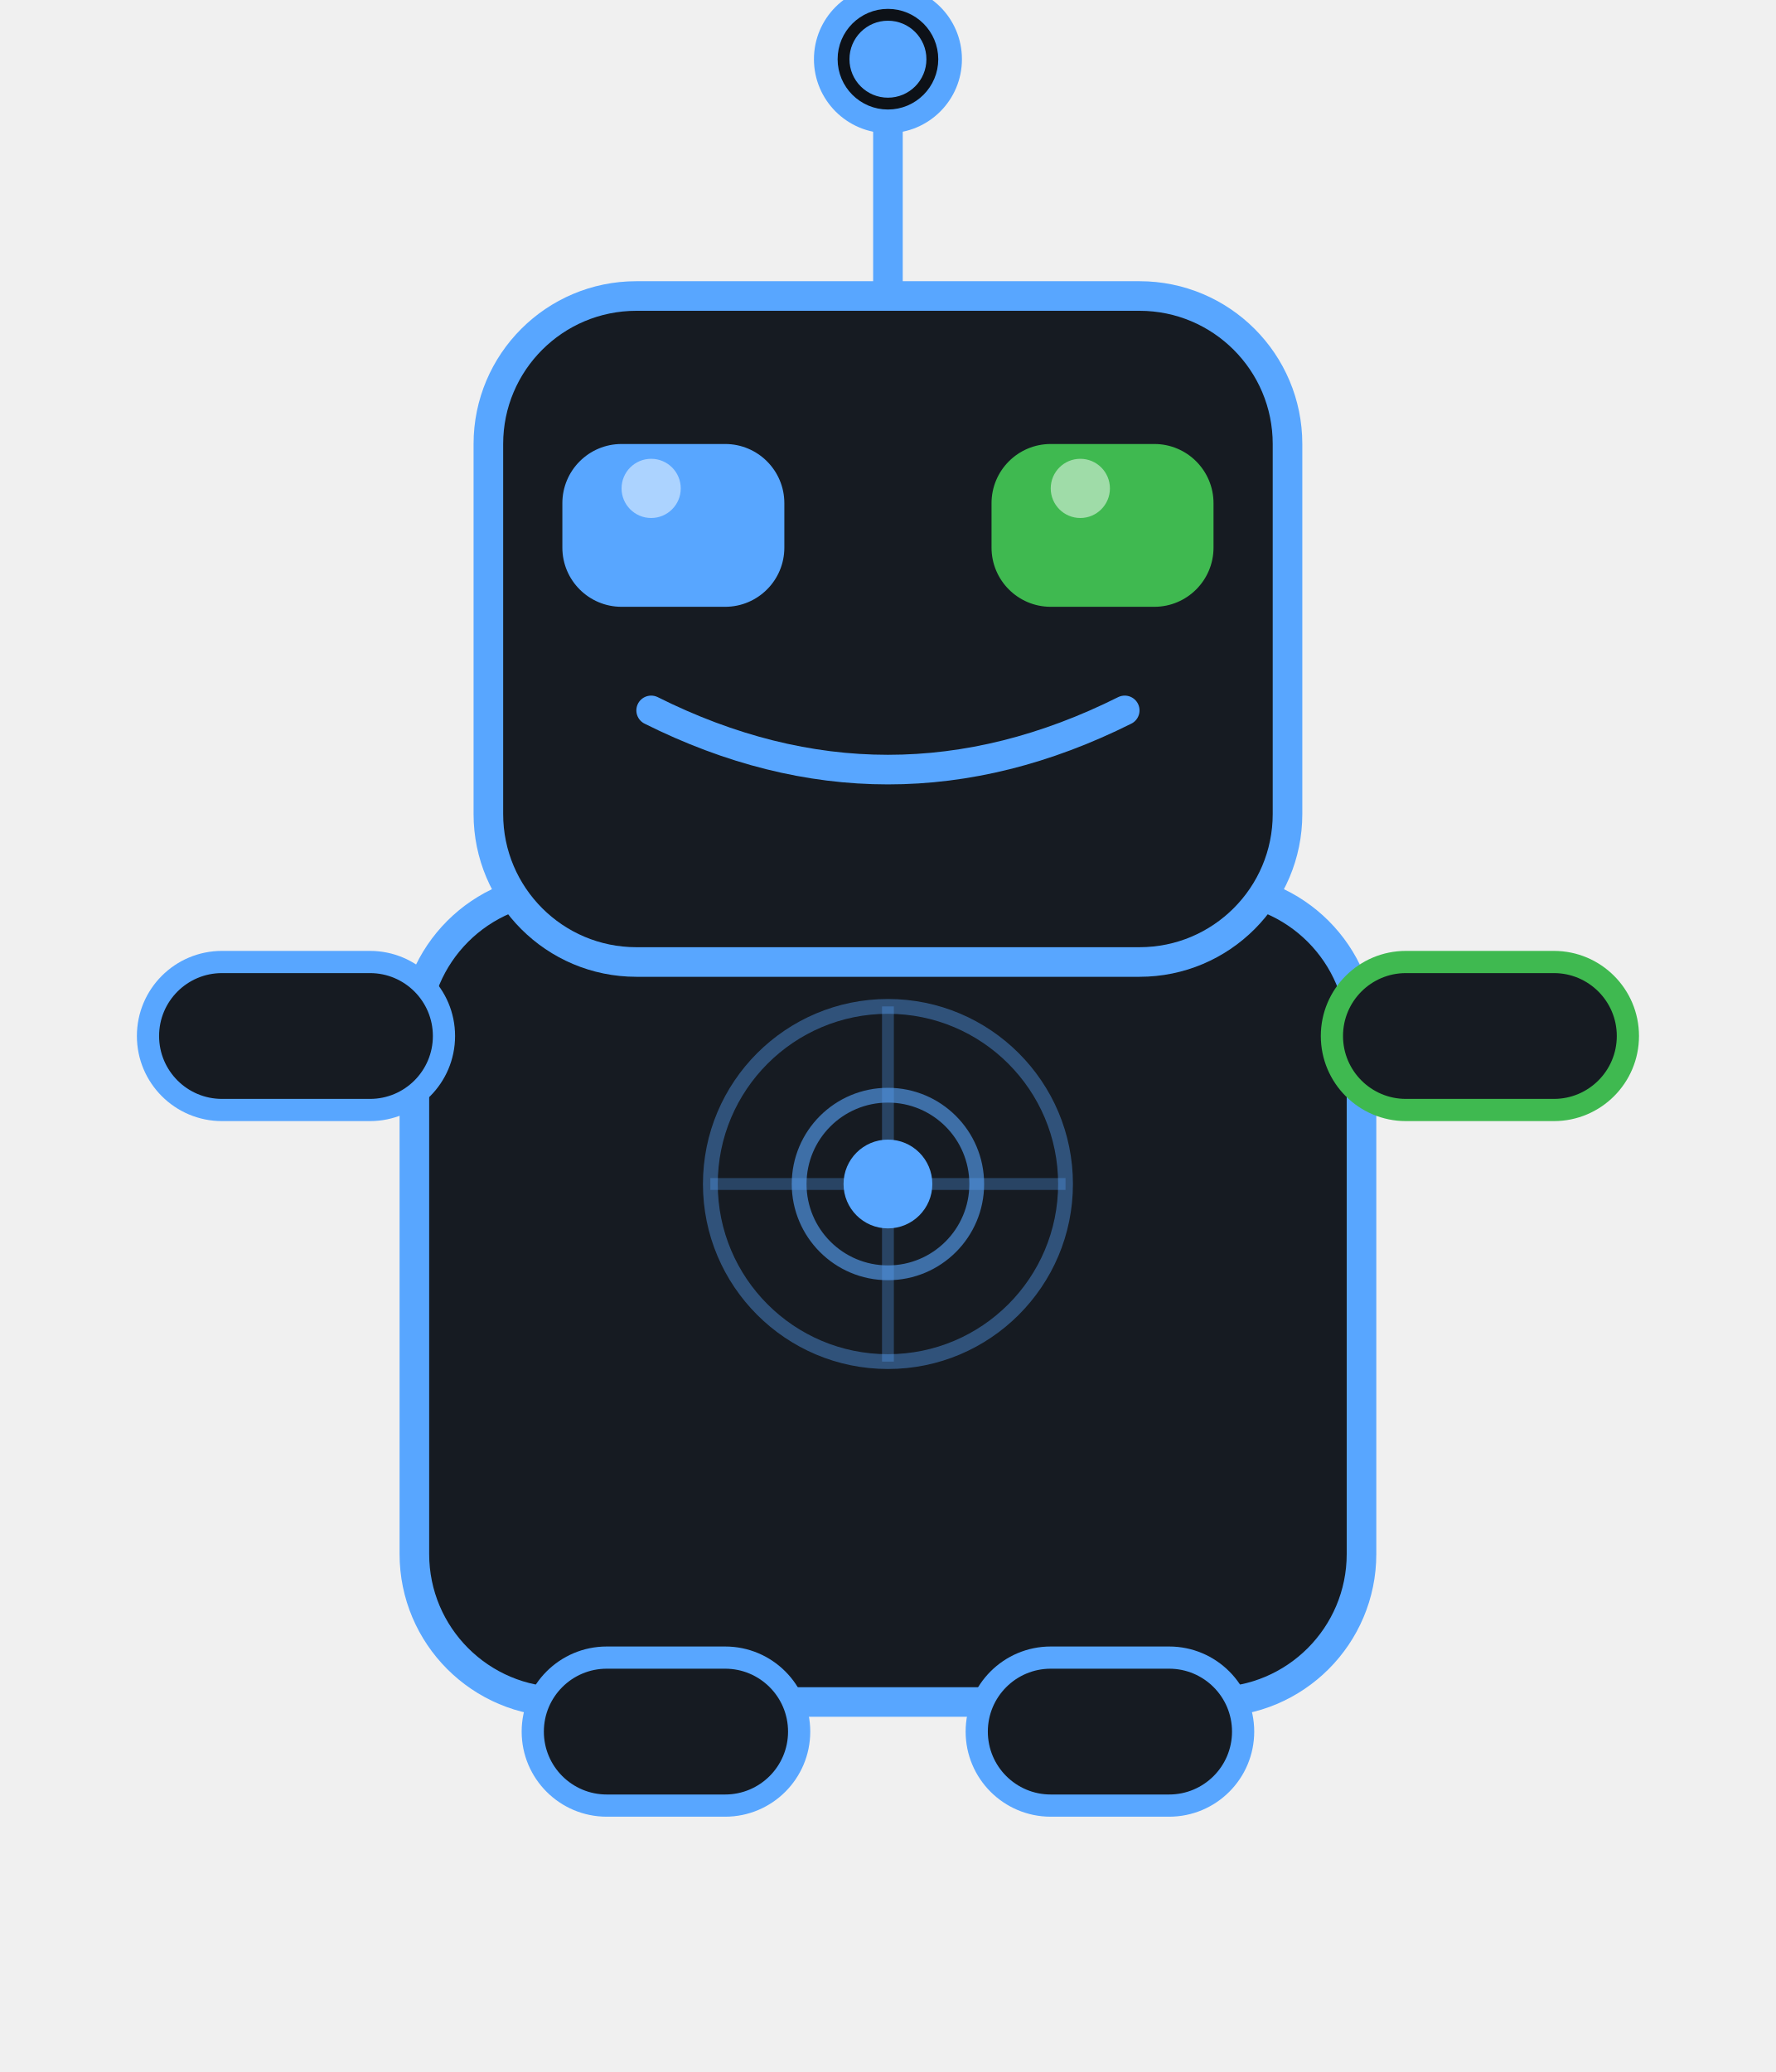
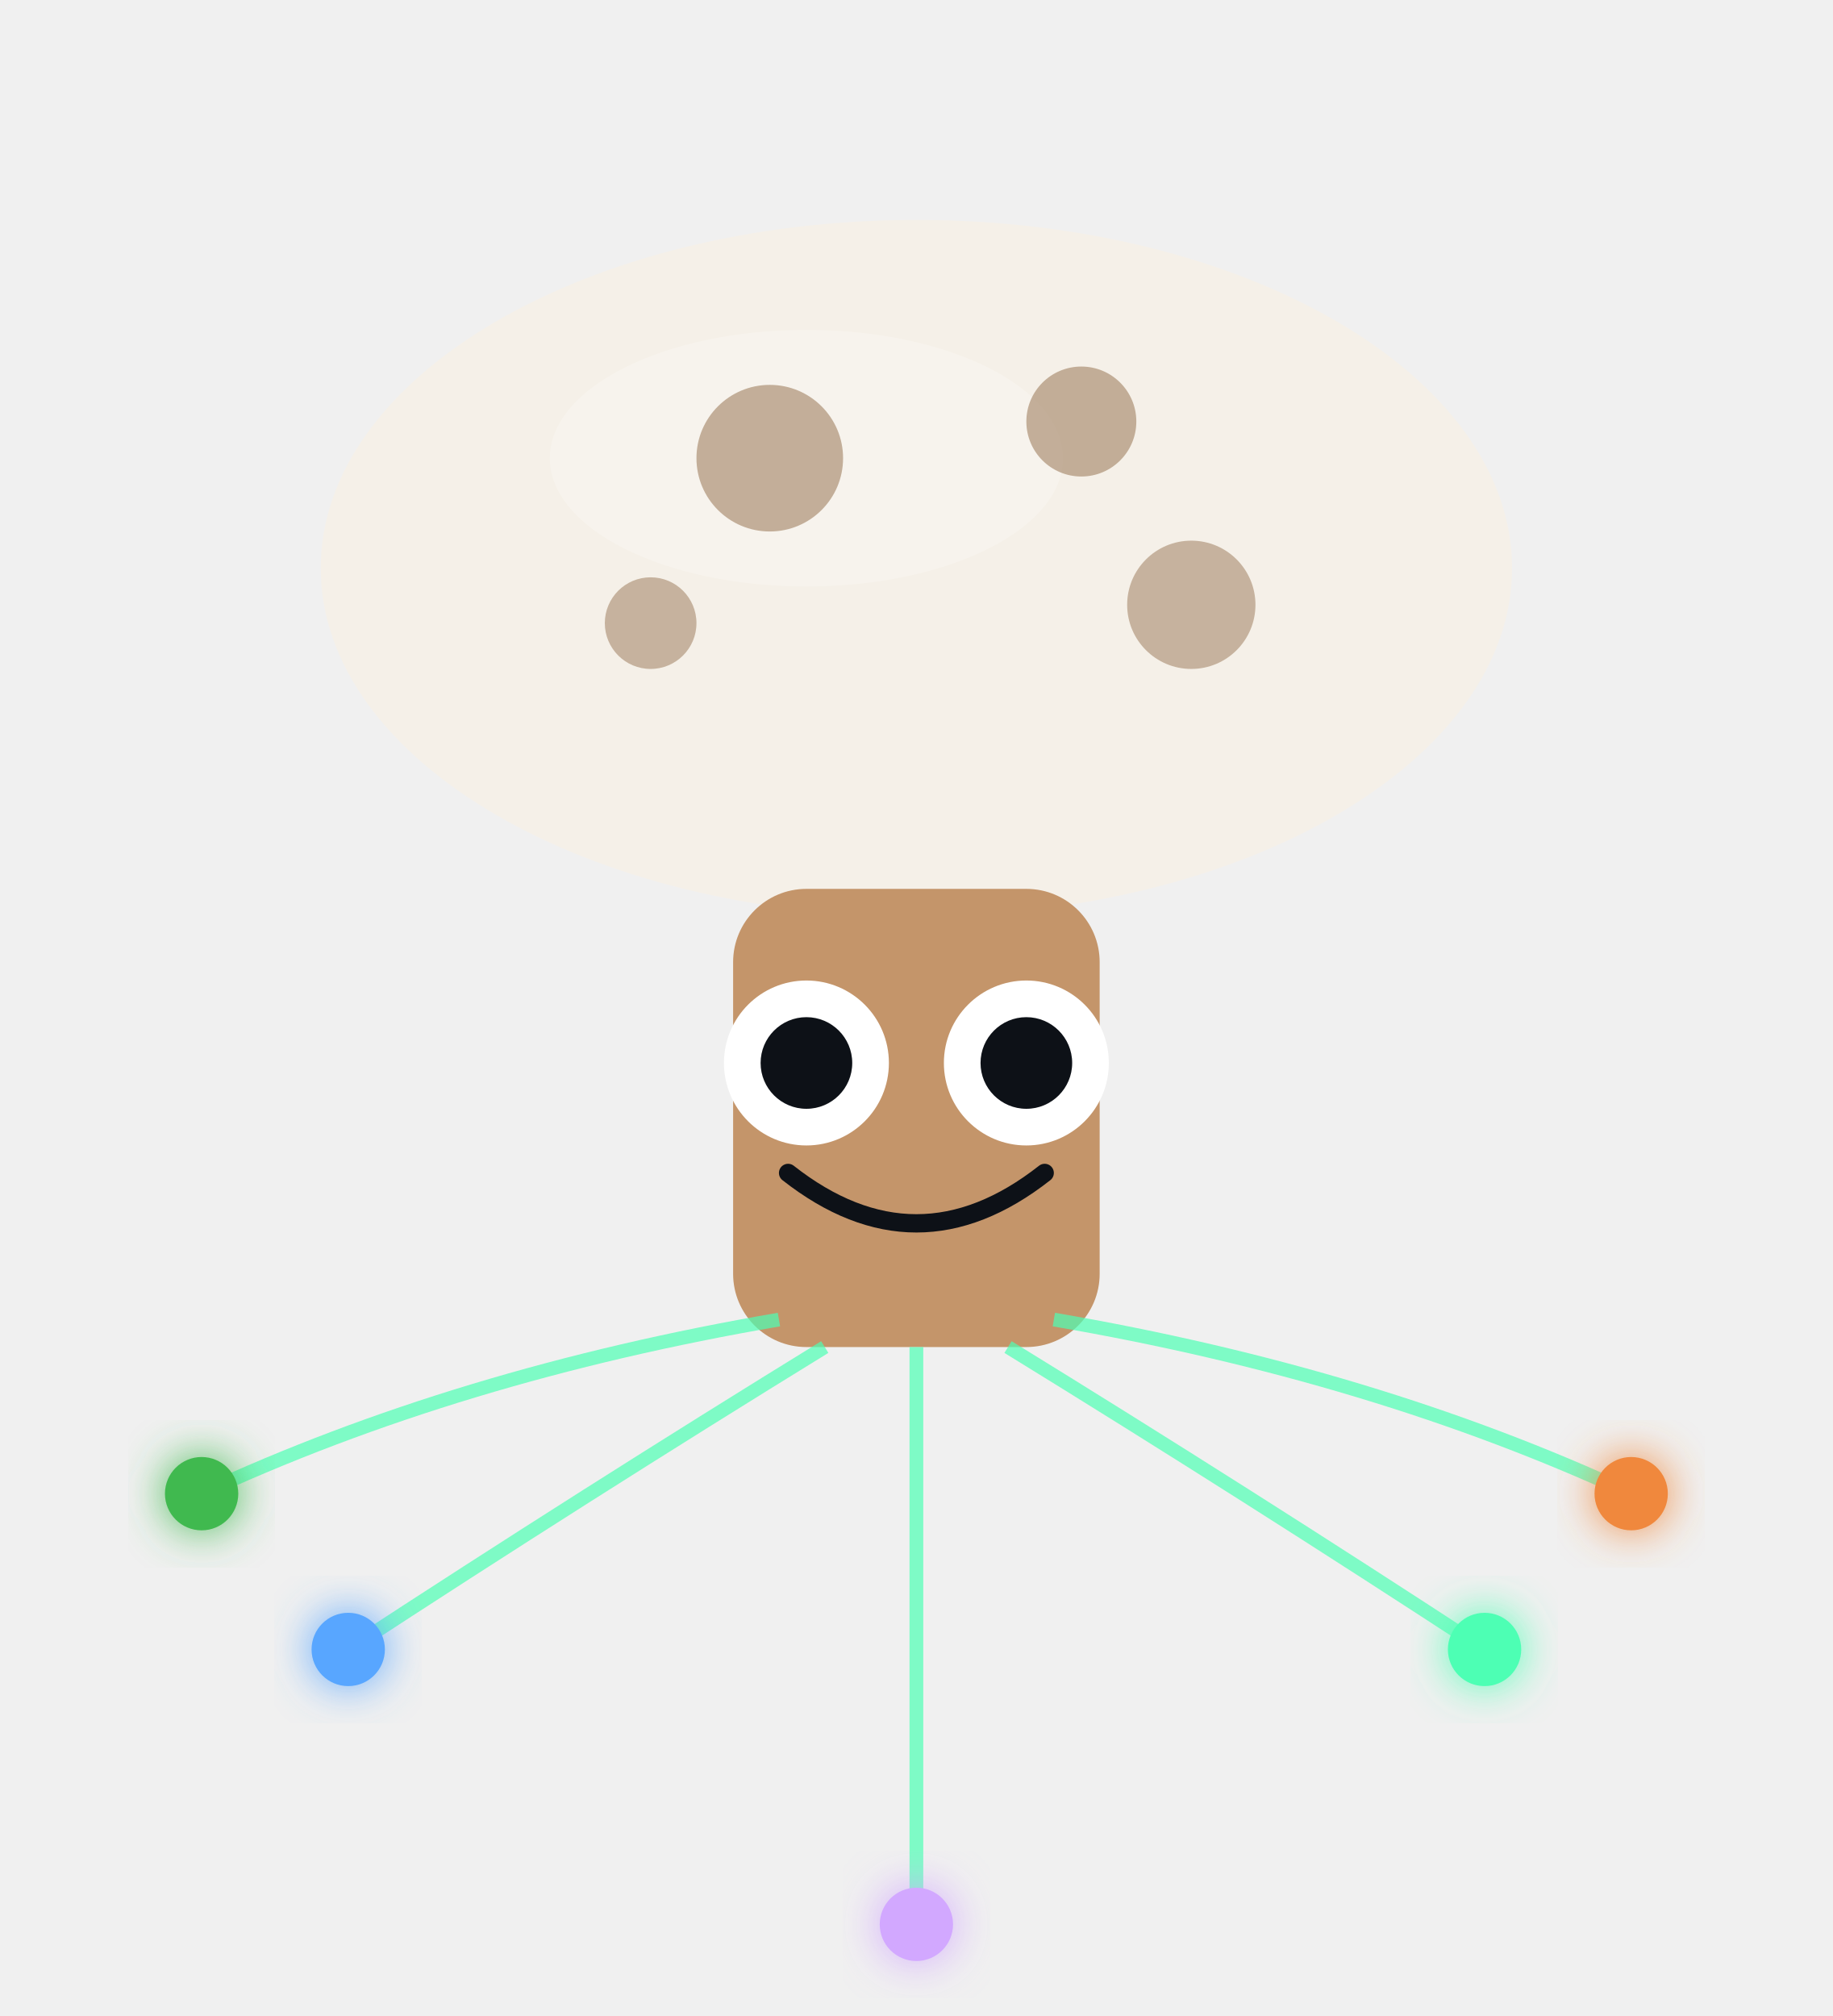
- <svg xmlns="http://www.w3.org/2000/svg" viewBox="0 0 120 140">
-   <rect x="28" y="60" width="64" height="55" rx="10" fill="#161b22" stroke="#58a6ff" stroke-width="2" />
-   <rect x="33" y="20" width="54" height="45" rx="10" fill="#161b22" stroke="#58a6ff" stroke-width="2" />
-   <line x1="60" y1="20" x2="60" y2="6" stroke="#58a6ff" stroke-width="2" />
-   <circle cx="60" cy="4" r="5" fill="#58a6ff" />
-   <circle cx="60" cy="4" r="3" fill="none" stroke="#0d1117" stroke-width="0.8" />
-   <rect x="38" y="30" width="15" height="11" rx="4" fill="#58a6ff" />
-   <rect x="67" y="30" width="15" height="11" rx="4" fill="#3fb950" />
-   <circle cx="44" cy="33" r="2" fill="white" opacity="0.5" />
-   <circle cx="73" cy="33" r="2" fill="white" opacity="0.5" />
-   <path d="M44,48 Q60,56 76,48" fill="none" stroke="#58a6ff" stroke-width="2" stroke-linecap="round" />
-   <circle cx="60" cy="80" r="12" fill="none" stroke="#58a6ff" stroke-width="1" opacity="0.4" />
-   <circle cx="60" cy="80" r="6" fill="none" stroke="#58a6ff" stroke-width="1" opacity="0.6" />
-   <line x1="60" y1="68" x2="60" y2="92" stroke="#58a6ff" stroke-width="0.8" opacity="0.3" />
-   <line x1="48" y1="80" x2="72" y2="80" stroke="#58a6ff" stroke-width="0.8" opacity="0.3" />
-   <circle cx="60" cy="80" r="3" fill="#58a6ff" />
-   <rect x="10" y="65" width="20" height="10" rx="5" fill="#161b22" stroke="#58a6ff" stroke-width="1.5" />
-   <rect x="90" y="65" width="20" height="10" rx="5" fill="#161b22" stroke="#3fb950" stroke-width="1.5" />
-   <rect x="36" y="112" width="18" height="10" rx="5" fill="#161b22" stroke="#58a6ff" stroke-width="1.5" />
-   <rect x="66" y="112" width="18" height="10" rx="5" fill="#161b22" stroke="#58a6ff" stroke-width="1.5" />
+ <svg xmlns="http://www.w3.org/2000/svg" viewBox="0 0 200 220">
+   <defs>
+     <filter id="glow" x="-50%" y="-50%" width="200%" height="200%">
+       <feGaussianBlur stdDeviation="2.5" result="blur" />
+       <feMerge>
+         <feMergeNode in="blur" />
+         <feMergeNode in="SourceGraphic" />
+       </feMerge>
+     </filter>
+   </defs>
+   <ellipse cx="100" cy="62" rx="65" ry="38" fill="#F5F0E8" />
+   <ellipse cx="88" cy="50" rx="28" ry="14" fill="white" opacity="0.22" />
+   <circle cx="84" cy="50" r="8" fill="#A08060" opacity="0.60" />
+   <circle cx="118" cy="46" r="6" fill="#A08060" opacity="0.60" />
+   <circle cx="130" cy="66" r="7" fill="#A08060" opacity="0.55" />
+   <circle cx="71" cy="68" r="5" fill="#A08060" opacity="0.55" />
+   <rect x="80" y="97" width="40" height="50" rx="8" fill="#C4956A" />
+   <circle cx="88" cy="116" r="9" fill="white" />
+   <circle cx="88" cy="116" r="5" fill="#0d1117" />
+   <circle cx="112" cy="116" r="9" fill="white" />
+   <circle cx="112" cy="116" r="5" fill="#0d1117" />
+   <path d="M86,128 Q100,139 114,128" fill="none" stroke="#0d1117" stroke-width="2" stroke-linecap="round" />
+   <path d="M 90,147 Q 64,163 38,180" fill="none" stroke="#4DFFB4" stroke-width="1.5" opacity="0.7" />
+   <path d="M 85,144 Q 50,150 22,163" fill="none" stroke="#4DFFB4" stroke-width="1.5" opacity="0.7" />
+   <path d="M 100,147 Q 100,178 100,210" fill="none" stroke="#4DFFB4" stroke-width="1.5" opacity="0.7" />
+   <path d="M 115,144 Q 150,150 178,163" fill="none" stroke="#4DFFB4" stroke-width="1.5" opacity="0.7" />
+   <path d="M 110,147 Q 136,163 162,180" fill="none" stroke="#4DFFB4" stroke-width="1.5" opacity="0.7" />
+   <circle cx="38" cy="180" r="4" fill="#58a6ff" filter="url(#glow)" />
+   <circle cx="22" cy="163" r="4" fill="#3fb950" filter="url(#glow)" />
+   <circle cx="100" cy="210" r="4" fill="#d2a8ff" filter="url(#glow)" />
+   <circle cx="178" cy="163" r="4" fill="#f0883e" filter="url(#glow)" />
+   <circle cx="162" cy="180" r="4" fill="#4DFFB4" filter="url(#glow)" />
</svg>
